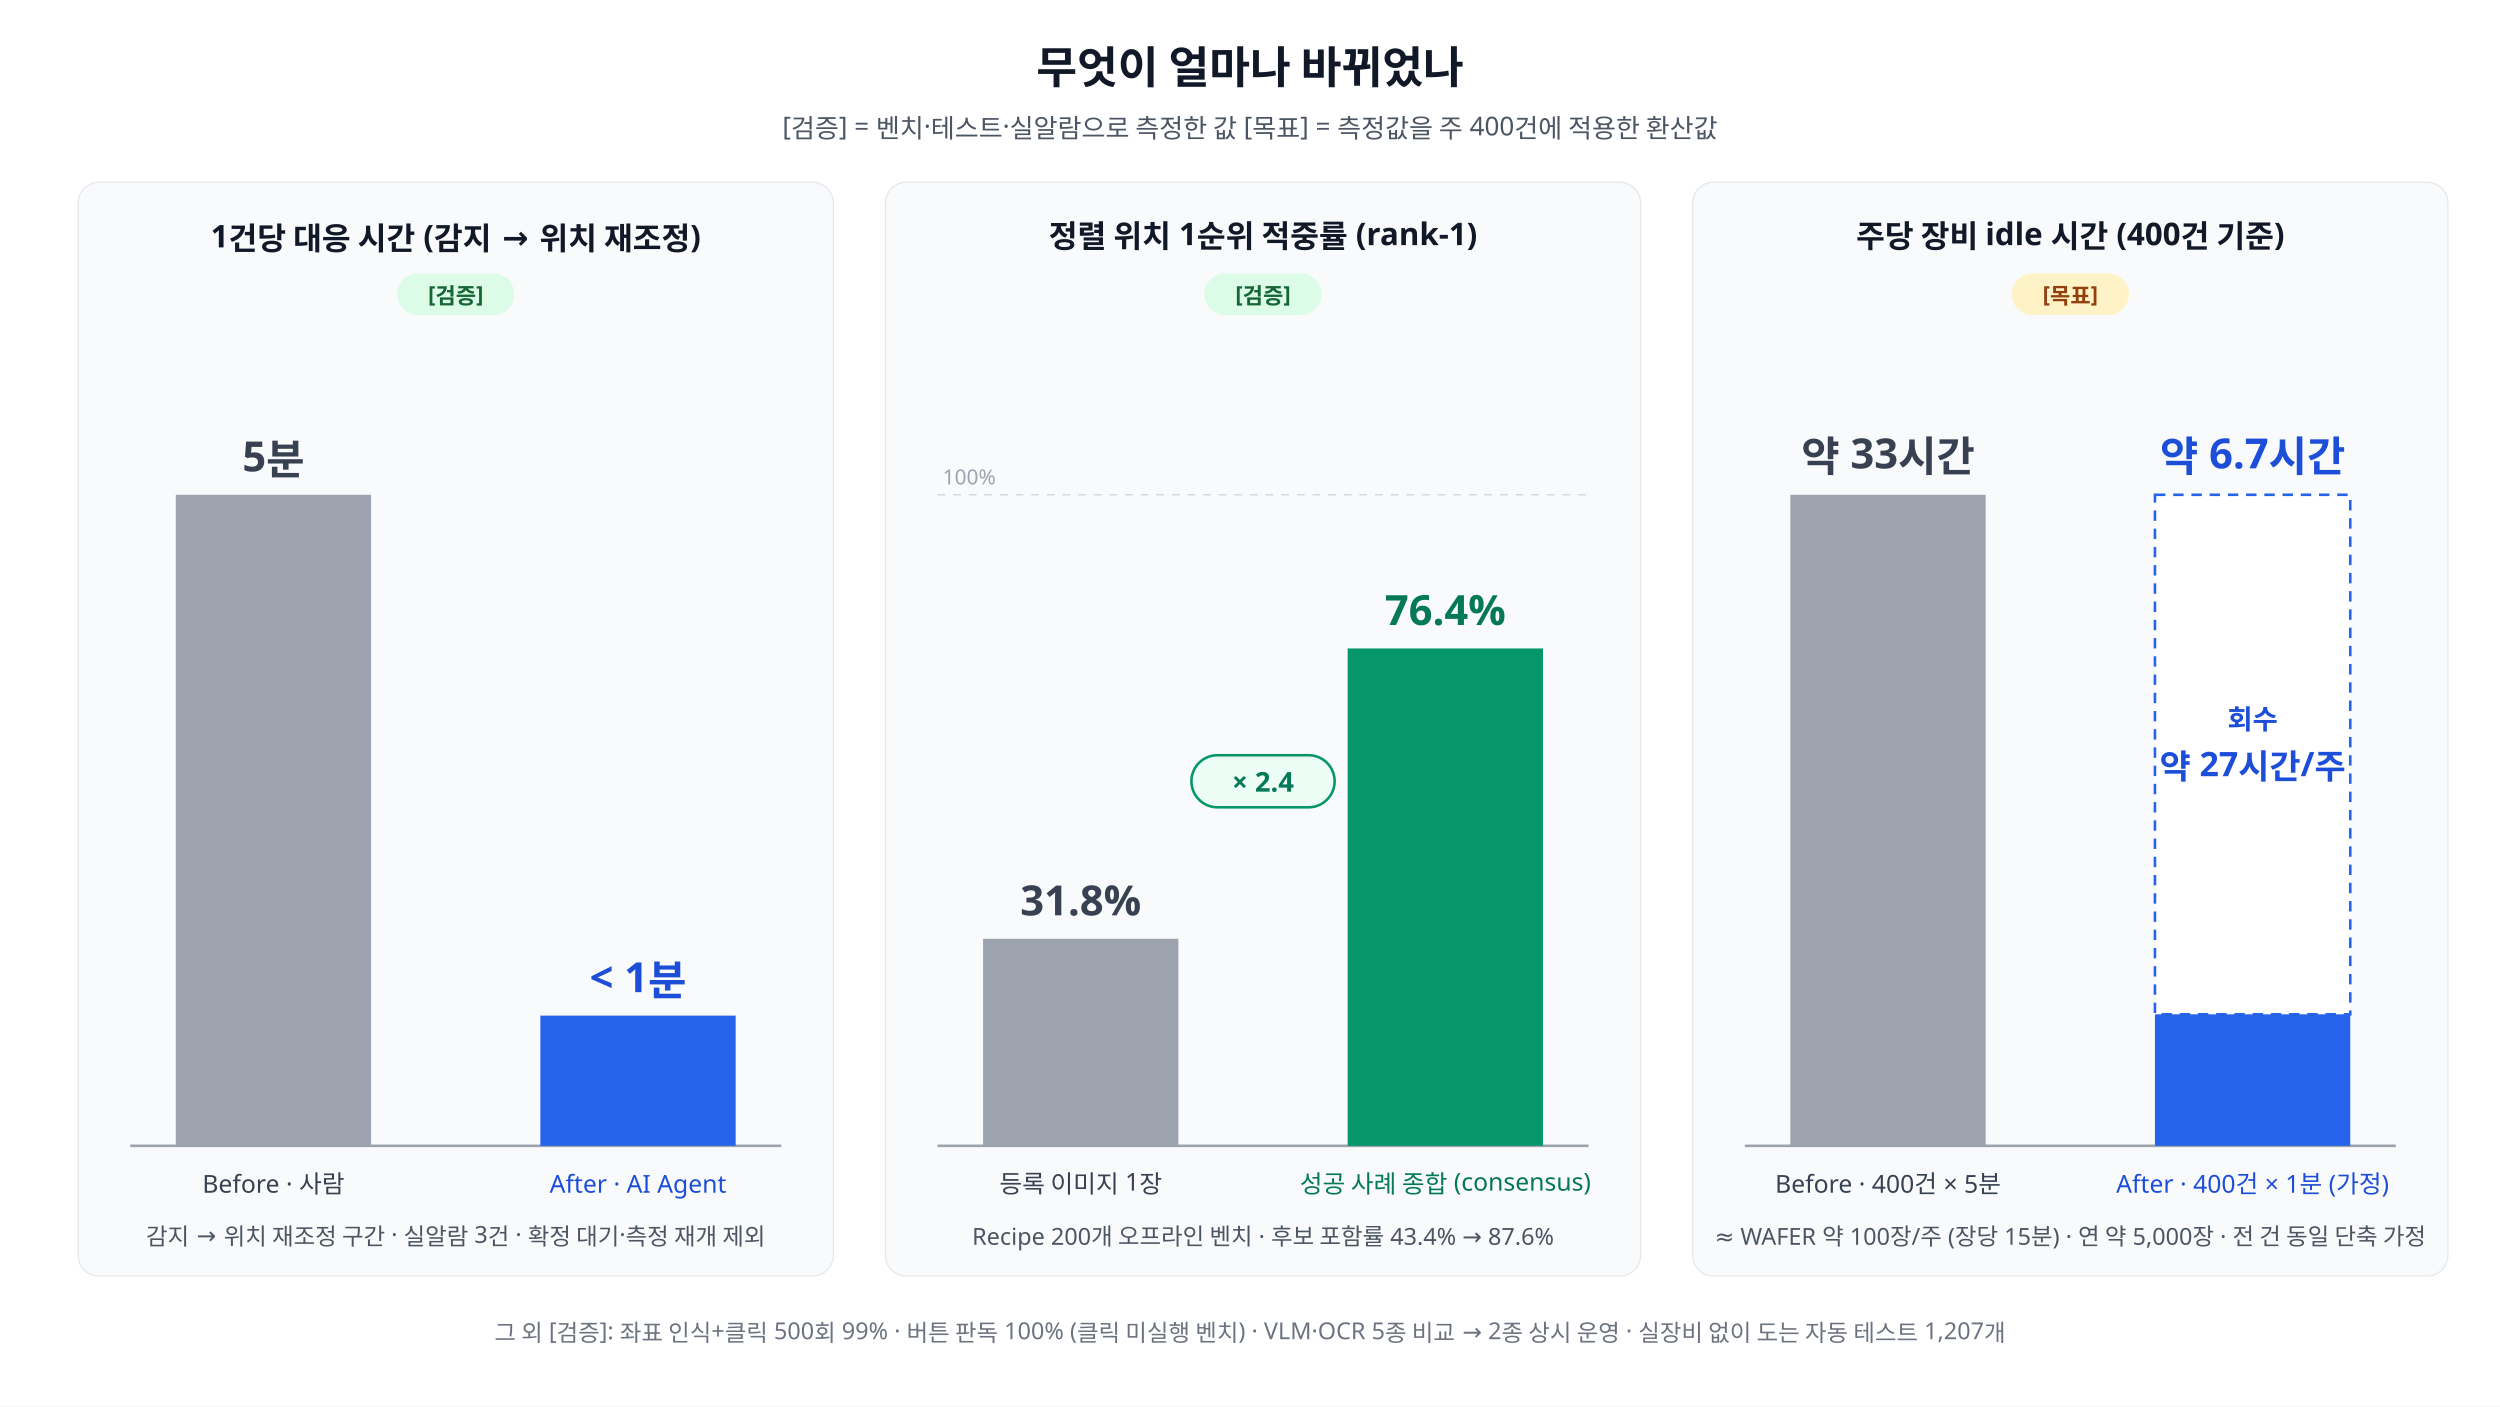
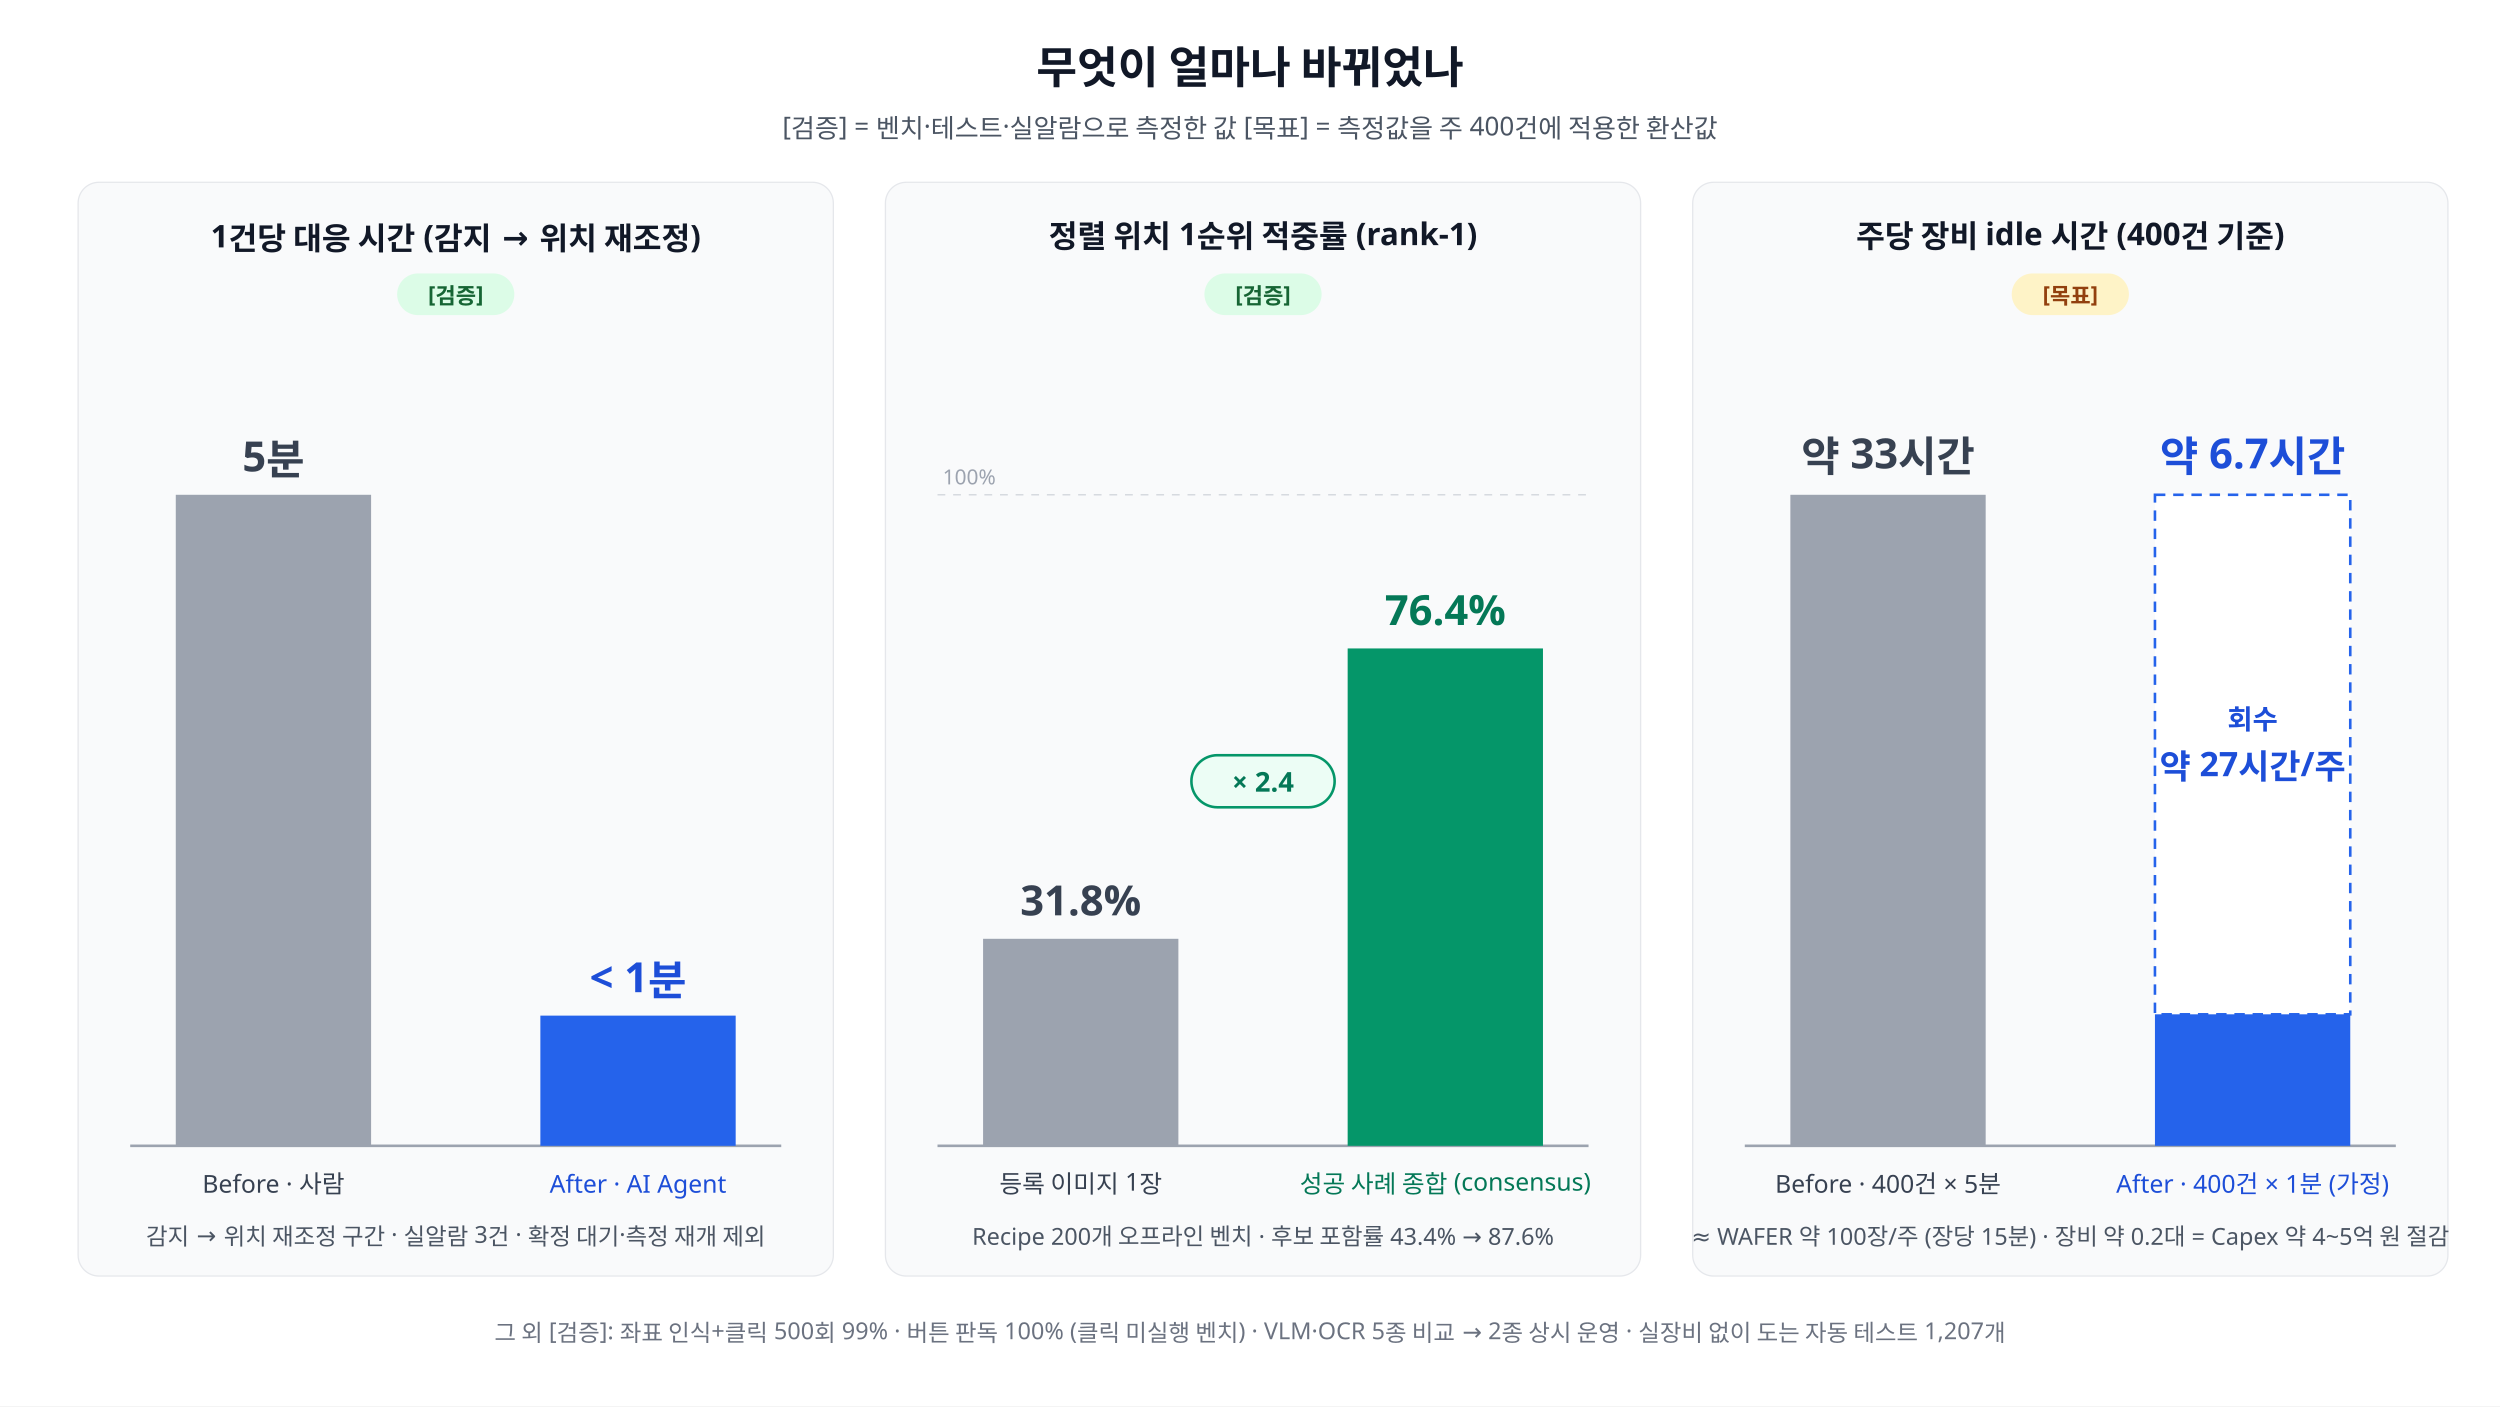
<svg xmlns="http://www.w3.org/2000/svg" width="1920" height="1080" viewBox="0 0 1920 1080" font-family="Apple SD Gothic Neo, Malgun Gothic, NanumGothic, sans-serif">
  <rect width="1920" height="1080" fill="#ffffff" />
  <text x="960" y="64" text-anchor="middle" font-size="34" font-weight="700" fill="#111827">무엇이 얼마나 바뀌었나</text>
  <text x="960" y="104" text-anchor="middle" font-size="20" fill="#4b5563">[검증] = 벤치·테스트·실알람으로 측정한 값        [목표] = 측정값을 주 400건에 적용한 환산값</text>
  <rect x="60" y="140" width="580" height="840" rx="16" fill="#f9fafb" stroke="#e5e7eb" />
  <text x="350" y="190" text-anchor="middle" font-size="24" font-weight="700" fill="#111827">1건당 대응 시간 (감지 → 위치 재조정)</text>
  <rect x="305" y="210" width="90" height="32" rx="16" fill="#dcfce7" />
  <text x="350" y="232" text-anchor="middle" font-size="17" font-weight="700" fill="#166534">[검증]</text>
  <line x1="100" y1="880" x2="600" y2="880" stroke="#9ca3af" stroke-width="2" />
  <rect x="135" y="380" width="150" height="500" fill="#9ca3af" />
  <text x="210" y="362" text-anchor="middle" font-size="32" font-weight="700" fill="#374151">5분</text>
  <text x="210" y="916" text-anchor="middle" font-size="19" fill="#374151">Before · 사람</text>
  <rect x="415" y="780" width="150" height="100" fill="#2563eb" />
  <text x="490" y="762" text-anchor="middle" font-size="32" font-weight="700" fill="#1d4ed8">&lt; 1분</text>
  <text x="490" y="916" text-anchor="middle" font-size="19" fill="#1d4ed8">After · AI Agent</text>
  <text x="350" y="956" text-anchor="middle" font-size="18" fill="#4b5563">감지 → 위치 재조정 구간 · 실알람 3건 · 확정 대기·측정 재개 제외</text>
  <rect x="680" y="140" width="580" height="840" rx="16" fill="#f9fafb" stroke="#e5e7eb" />
  <text x="970" y="190" text-anchor="middle" font-size="24" font-weight="700" fill="#111827">정렬 위치 1순위 적중률 (rank-1)</text>
  <rect x="925" y="210" width="90" height="32" rx="16" fill="#dcfce7" />
  <text x="970" y="232" text-anchor="middle" font-size="17" font-weight="700" fill="#166534">[검증]</text>
  <line x1="720" y1="880" x2="1220" y2="880" stroke="#9ca3af" stroke-width="2" />
  <line x1="720" y1="380" x2="1220" y2="380" stroke="#d1d5db" stroke-dasharray="6 6" />
  <text x="724" y="372" font-size="16" fill="#9ca3af">100%</text>
  <rect x="755" y="721" width="150" height="159" fill="#9ca3af" />
  <text x="830" y="703" text-anchor="middle" font-size="32" font-weight="700" fill="#374151">31.8%</text>
  <text x="830" y="916" text-anchor="middle" font-size="19" fill="#374151">등록 이미지 1장</text>
  <rect x="1035" y="498" width="150" height="382" fill="#059669" />
  <text x="1110" y="480" text-anchor="middle" font-size="32" font-weight="700" fill="#047857">76.4%</text>
  <text x="1110" y="916" text-anchor="middle" font-size="19" fill="#047857">성공 사례 종합 (consensus)</text>
  <rect x="915" y="580" width="110" height="40" rx="20" fill="#ecfdf5" stroke="#059669" stroke-width="2" />
  <text x="970" y="608" text-anchor="middle" font-size="21" font-weight="700" fill="#047857">× 2.4</text>
  <text x="970" y="956" text-anchor="middle" font-size="18" fill="#4b5563">Recipe 200개 오프라인 벤치 · 후보 포함률 43.4% → 87.6%</text>
  <rect x="1300" y="140" width="580" height="840" rx="16" fill="#f9fafb" stroke="#e5e7eb" />
  <text x="1590" y="190" text-anchor="middle" font-size="24" font-weight="700" fill="#111827">주당 장비 idle 시간 (400건 기준)</text>
  <rect x="1545" y="210" width="90" height="32" rx="16" fill="#fef3c7" />
  <text x="1590" y="232" text-anchor="middle" font-size="17" font-weight="700" fill="#92400e">[목표]</text>
  <line x1="1340" y1="880" x2="1840" y2="880" stroke="#9ca3af" stroke-width="2" />
  <rect x="1375" y="380" width="150" height="500" fill="#9ca3af" />
  <text x="1450" y="362" text-anchor="middle" font-size="32" font-weight="700" fill="#374151">약 33시간</text>
  <text x="1450" y="916" text-anchor="middle" font-size="19" fill="#374151">Before · 400건 × 5분</text>
  <rect x="1655" y="380" width="150" height="399" fill="#ffffff" stroke="#2563eb" stroke-width="2" stroke-dasharray="8 6" />
  <rect x="1655" y="779" width="150" height="101" fill="#2563eb" />
  <text x="1730" y="362" text-anchor="middle" font-size="32" font-weight="700" fill="#1d4ed8">약 6.7시간</text>
  <text x="1730" y="560" text-anchor="middle" font-size="21" font-weight="700" fill="#1d4ed8">회수</text>
  <text x="1730" y="598" text-anchor="middle" font-size="26" font-weight="700" fill="#1d4ed8">약 27시간/주</text>
  <text x="1730" y="916" text-anchor="middle" font-size="19" fill="#1d4ed8">After · 400건 × 1분 (가정)</text>
-   <text x="1590" y="956" text-anchor="middle" font-size="18" fill="#4b5563">≈ WAFER 약 100장/주 (장당 15분) · 연 약 5,000장 · 전 건 동일 단축 가정</text>
+   <text x="1590" y="956" text-anchor="middle" font-size="18" fill="#4b5563">≈ WAFER 약 100장/주 (장당 15분) · 장비 약 0.2대 = Capex 약 4~5억 원 절감</text>
  <text x="960" y="1030" text-anchor="middle" font-size="18" fill="#6b7280">그 외 [검증]: 좌표 인식+클릭 500회 99% · 버튼 판독 100% (클릭 미실행 벤치) · VLM·OCR 5종 비교 → 2종 상시 운영 · 실장비 없이 도는 자동 테스트 1,207개</text>
</svg>
